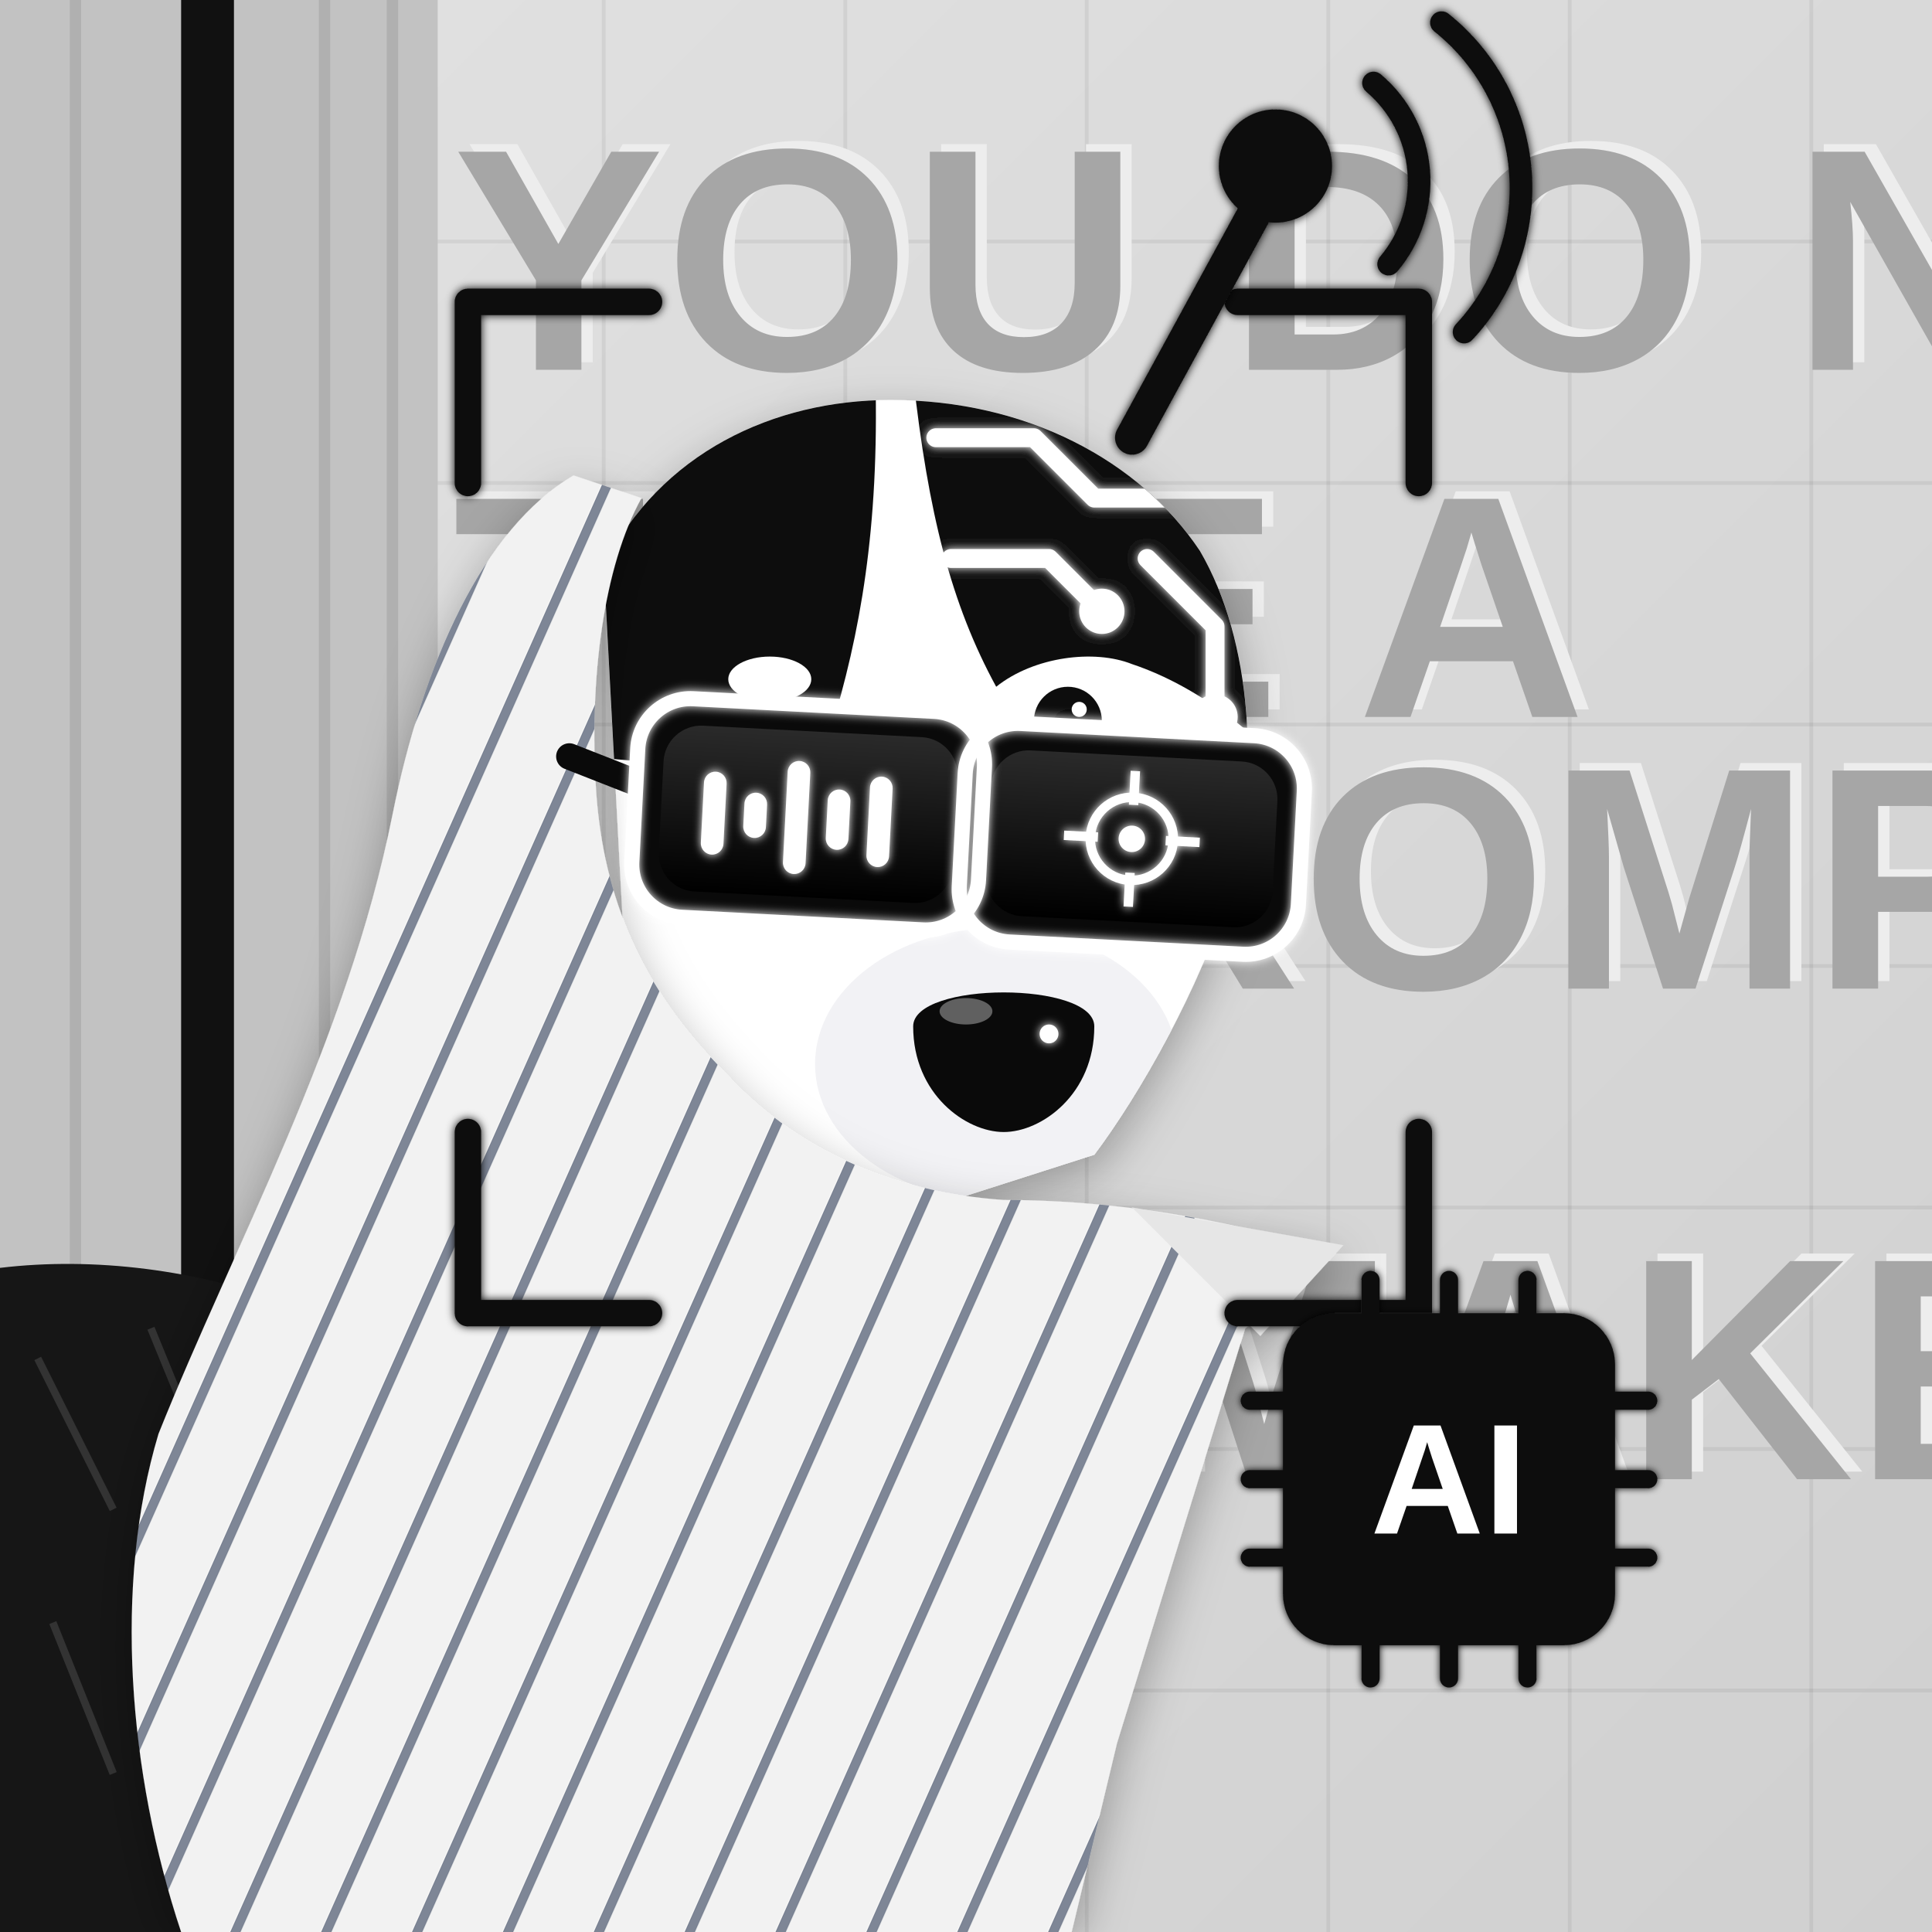
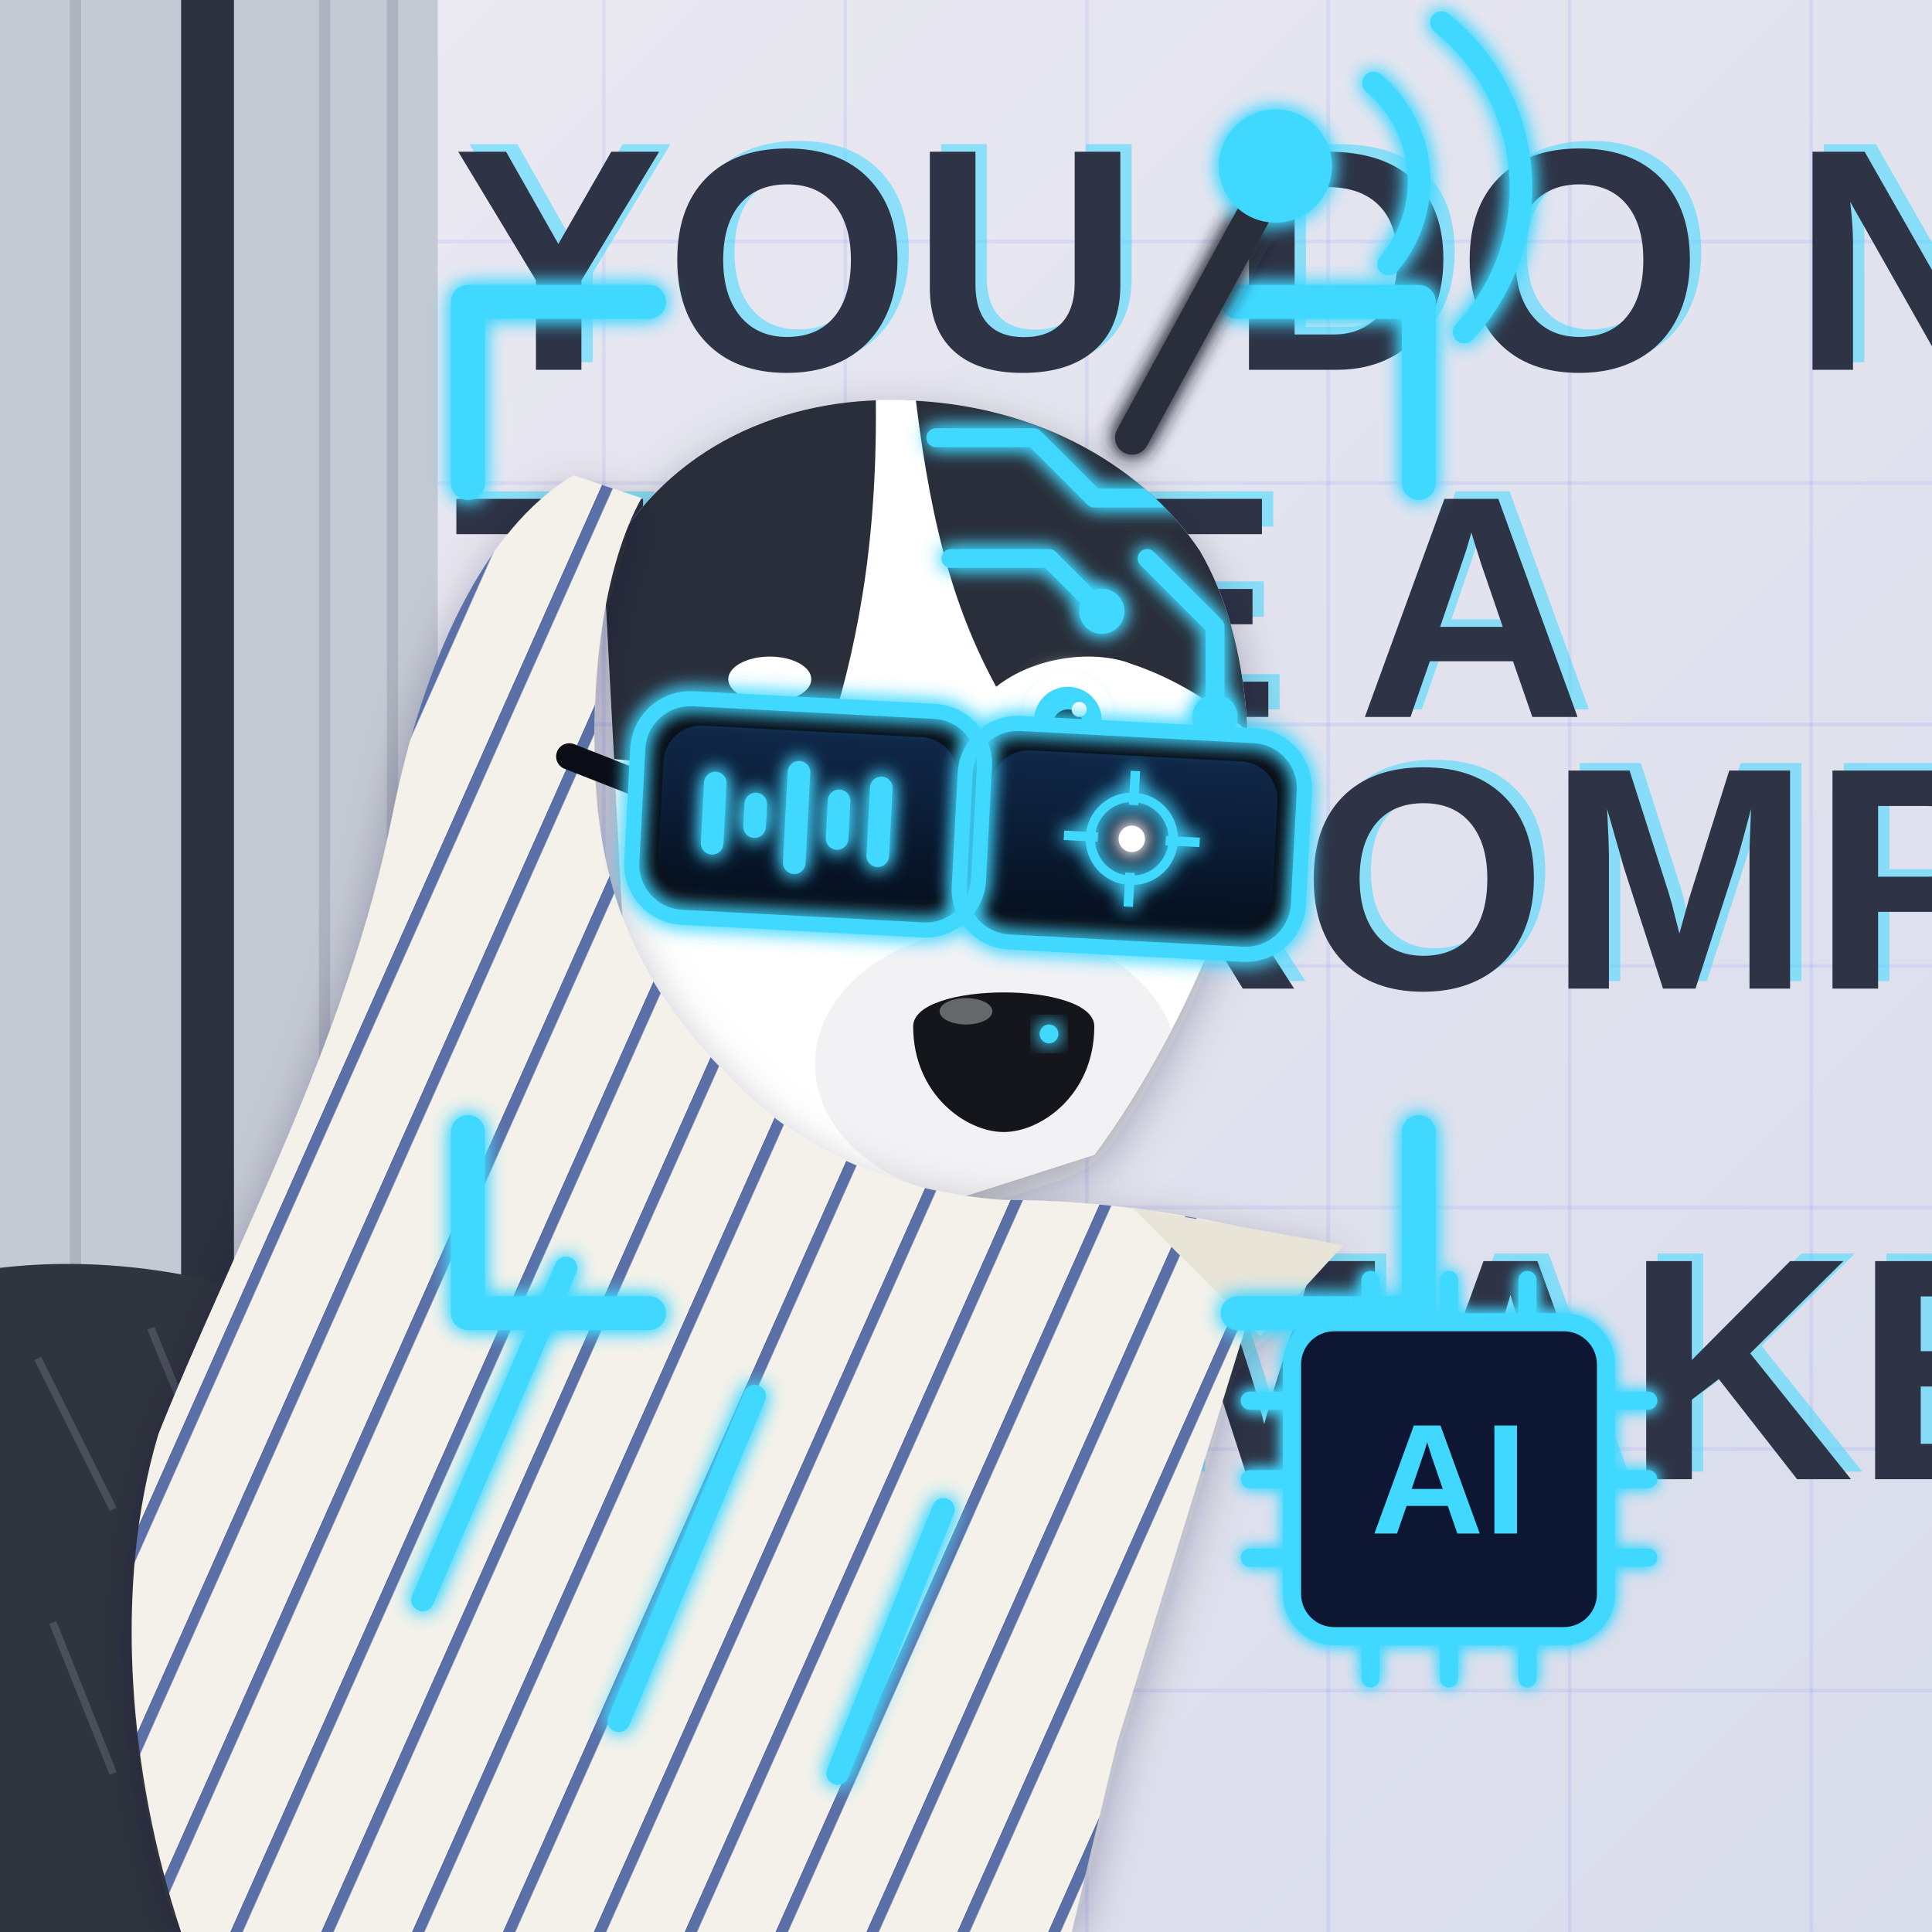
<svg xmlns="http://www.w3.org/2000/svg" viewBox="0 0 512 512" width="512" height="512">
  <defs>
    <linearGradient id="wall" x1="0" y1="0" x2="1" y2="1">
-       <stop offset="0" stop-color="#E2E2E2" />
-       <stop offset="1" stop-color="#D0D0D0" />
+       <stop offset="0" stop-color="#ECEAF2" />
+       <stop offset="1" stop-color="#D9DCEB" />
    </linearGradient>
    <pattern id="stripes" width="22" height="22" patternUnits="userSpaceOnUse" patternTransform="rotate(24)">
-       <rect width="22" height="22" fill="#F2F2F2" />
-       <rect width="2.5" height="22" fill="#7E8696" />
+       <rect width="22" height="22" fill="#F4F1EA" />
+       <rect width="3" height="22" fill="#5B6FA8" />
    </pattern>
    <linearGradient id="lens" x1="0" y1="0" x2="0" y2="1">
-       <stop offset="0" stop-color="#2A2A2A" />
-       <stop offset="1" stop-color="#000000" />
+       <stop offset="0" stop-color="#10284A" />
+       <stop offset="1" stop-color="#06101F" />
    </linearGradient>
    <filter id="glow" x="-50%" y="-50%" width="200%" height="200%">
-       <feGaussianBlur stdDeviation="1.2" result="b" />
+       <feGaussianBlur stdDeviation="2.5" result="b" />
      <feMerge>
+         <feMergeNode in="b" />
        <feMergeNode in="b" />
        <feMergeNode in="SourceGraphic" />
      </feMerge>
    </filter>
    <filter id="shadow" x="-20%" y="-20%" width="140%" height="140%">
-       <feDropShadow dx="0" dy="4" stdDeviation="6" flood-color="#000000" flood-opacity="0.3" />
+       <feDropShadow dx="0" dy="4" stdDeviation="6" flood-color="#1A1F33" flood-opacity="0.3" />
    </filter>
    <clipPath id="head">
      <path d="M160 150 C175 120 205 106 236 106 C272 106 302 122 318 146 C332 170 334 206 326 236 C318 262 302 290 290 306 L240 322 L168 300 Z" />
    </clipPath>
    <clipPath id="rightHead">
      <rect x="240" y="100" width="120" height="100" />
    </clipPath>
    <clipPath id="lensL">
      <rect x="175" y="196" width="78" height="44" rx="10" />
    </clipPath>
    <clipPath id="lensR">
      <rect x="262" y="198" width="76" height="44" rx="10" />
    </clipPath>
  </defs>
  <rect width="512" height="512" fill="url(#wall)" />
-   <rect width="116" height="512" fill="#C2C2C2" />
-   <g stroke="#B0B0B0" stroke-width="3">
+   <rect width="116" height="512" fill="#C5C9D4" />
+   <g stroke="#AEB3C0" stroke-width="3">
    <path d="M20 0V512M86 0V512M104 0V512" />
  </g>
-   <rect x="48" y="0" width="14" height="512" fill="#111111" />
-   <g stroke="#000000" stroke-opacity="0.06" stroke-width="1">
+   <rect x="48" y="0" width="14" height="512" fill="#2C3140" />
+   <g stroke="#6C7BFF" stroke-opacity="0.12" stroke-width="1">
    <path d="M116 64H512M116 128H512M116 192H512M116 256H512M116 320H512M116 384H512M116 448H512" />
    <path d="M160 0V512M224 0V512M288 0V512M352 0V512M416 0V512M480 0V512" />
  </g>
  <g font-family="'DIN Condensed','Bebas Neue','Arial Narrow','Helvetica Neue',Arial,sans-serif" font-weight="700" font-size="84" lengthAdjust="spacingAndGlyphs">
-     <g fill="#EDEDED" transform="translate(3 -2)">
+     <g fill="#3FD8FF" opacity="0.55" transform="translate(3 -2)">
      <text x="120" y="98" textLength="410" lengthAdjust="spacingAndGlyphs">YOU DO NOT</text>
      <text x="120" y="190" textLength="240" lengthAdjust="spacingAndGlyphs">TYPE A</text>
      <text x="228" y="262" textLength="300" lengthAdjust="spacingAndGlyphs">PROMPT</text>
      <text x="300" y="392" textLength="230" lengthAdjust="spacingAndGlyphs">MAKE IT</text>
    </g>
-     <g fill="#A6A6A6">
+     <g fill="#2E3446">
      <text x="120" y="98" textLength="410" lengthAdjust="spacingAndGlyphs">YOU DO NOT</text>
      <text x="120" y="190" textLength="240" lengthAdjust="spacingAndGlyphs">TYPE A</text>
      <text x="228" y="262" textLength="300" lengthAdjust="spacingAndGlyphs">PROMPT</text>
      <text x="300" y="392" textLength="230" lengthAdjust="spacingAndGlyphs">MAKE IT</text>
    </g>
  </g>
-   <path d="M0 336 C50 330 110 350 136 390 L140 512 H0 Z" fill="#161616" />
-   <g stroke="#333333" stroke-width="2" fill="none">
+   <path d="M0 336 C50 330 110 350 136 390 L140 512 H0 Z" fill="#30343F" />
+   <g stroke="#4A4F5C" stroke-width="2" fill="none">
    <path d="M10 360 L30 400 M40 352 L58 396 M70 356 L84 400 M14 430 L30 470 M60 420 L74 466" />
  </g>
  <g filter="url(#shadow)">
    <g clip-path="url(#head)">
      <rect x="150" y="100" width="200" height="230" fill="#FFFFFF" />
-       <path d="M150 100 H232 C233 140 228 168 220 194 L172 202 L150 200 Z" fill="#111111" />
-       <path d="M242 100 H350 V214 C336 196 318 182 300 176 C290 172 274 174 264 182 C252 160 246 136 242 100 Z" fill="#111111" />
+       <path d="M150 100 H232 C233 140 228 168 220 194 L172 202 L150 200 Z" fill="#2B2F3A" />
+       <path d="M242 100 H350 V214 C336 196 318 182 300 176 C290 172 274 174 264 182 C252 160 246 136 242 100 Z" fill="#2B2F3A" />
      <ellipse cx="204" cy="180" rx="11" ry="6" fill="#FFFFFF" />
      <g clip-path="url(#rightHead)">
-         <g fill="none" stroke="#FFFFFF" stroke-width="5" stroke-linecap="round" stroke-linejoin="round" filter="url(#glow)">
+         <g fill="none" stroke="#3FD8FF" stroke-width="5" stroke-linecap="round" stroke-linejoin="round" filter="url(#glow)">
          <path d="M248 116 H274 L290 132 H330" />
          <path d="M252 148 H278 L292 162" />
          <path d="M304 148 L322 166 V190" />
        </g>
-         <g fill="#FFFFFF" filter="url(#glow)">
+         <g fill="#3FD8FF" filter="url(#glow)">
          <circle cx="292" cy="162" r="6" />
          <circle cx="322" cy="190" r="6" />
        </g>
      </g>
      <g filter="url(#glow)">
        <circle cx="283" cy="190" r="12" fill="#FFFFFF" />
-         <circle cx="283" cy="191" r="9" fill="#111111" />
-         <circle cx="283" cy="192" r="4" fill="#000000" />
+         <circle cx="283" cy="191" r="9" fill="#3FD8FF" />
+         <circle cx="283" cy="192" r="4" fill="#06101F" />
        <circle cx="286" cy="188" r="2" fill="#FFFFFF" />
      </g>
      <ellipse cx="264" cy="282" rx="48" ry="36" fill="#F2F2F5" />
    </g>
  </g>
-   <path d="M242 272 C242 260 290 260 290 272 C290 290 276 300 266 300 C256 300 242 290 242 272 Z" fill="#0A0A0A" />
+   <path d="M242 272 C242 260 290 260 290 272 C290 290 276 300 266 300 C256 300 242 290 242 272 Z" fill="#14161C" />
  <ellipse cx="256" cy="268" rx="7" ry="3.5" fill="#FFFFFF" opacity="0.35" />
-   <circle cx="278" cy="274" r="2.5" fill="#FFFFFF" filter="url(#glow)" />
+   <circle cx="278" cy="274" r="2.5" fill="#3FD8FF" filter="url(#glow)" />
  <g filter="url(#shadow)">
    <path d="M152 126 C128 140 112 176 104 216 C92 276 62 330 42 380 C30 420 34 470 48 512 L284 512 L296 462 L330 352 L354 332 C322 322 292 318 266 318 C236 316 210 304 192 284 C170 262 160 238 158 210 C156 180 160 150 170 132 Z" fill="url(#stripes)" />
-     <path d="M300 320 L356 330 L334 354 Z" fill="#E6E6E6" />
+     <path d="M300 320 L356 330 L334 354 Z" fill="#E9E4D8" />
+   </g>
+   <g fill="none" stroke="#3FD8FF" stroke-width="6" stroke-linecap="round" filter="url(#glow)">
+     <path d="M150 336 L112 424" />
+     <path d="M200 370 L164 456" />
+     <path d="M250 400 L222 470" />
  </g>
  <g transform="rotate(3 256 220)">
-     <path d="M168 212 L150 206" stroke="#0A0A0A" stroke-width="7" stroke-linecap="round" />
-     <rect x="168" y="189" width="92" height="58" rx="14" fill="#0A0A0A" />
-     <rect x="255" y="191" width="90" height="58" rx="14" fill="#0A0A0A" />
+     <path d="M168 212 L150 206" stroke="#0A0D16" stroke-width="7" stroke-linecap="round" />
+     <rect x="168" y="189" width="92" height="58" rx="14" fill="#0A0D16" />
+     <rect x="255" y="191" width="90" height="58" rx="14" fill="#0A0D16" />
    <rect x="175" y="196" width="78" height="44" rx="10" fill="url(#lens)" />
    <rect x="262" y="198" width="76" height="44" rx="10" fill="url(#lens)" />
-     <g clip-path="url(#lensL)" fill="#FFFFFF" filter="url(#glow)">
+     <g clip-path="url(#lensL)" fill="#3FD8FF" filter="url(#glow)">
      <rect x="186" y="208" width="6" height="22" rx="3" />
      <rect x="197" y="213" width="6" height="12" rx="3" />
      <rect x="208" y="204" width="6" height="30" rx="3" />
      <rect x="219" y="211" width="6" height="16" rx="3" />
      <rect x="230" y="207" width="6" height="24" rx="3" />
    </g>
-     <g clip-path="url(#lensR)" fill="none" stroke="#FFFFFF" stroke-width="2.5" filter="url(#glow)">
+     <g clip-path="url(#lensR)" fill="none" stroke="#3FD8FF" stroke-width="2.5" filter="url(#glow)">
      <circle cx="300" cy="220" r="11" />
      <path d="M300 202 V211 M300 229 V238 M282 220 H291 M309 220 H318" />
    </g>
    <circle cx="300" cy="220" r="3.5" fill="#FFFFFF" filter="url(#glow)" />
-     <rect x="168" y="189" width="92" height="58" rx="14" fill="none" stroke="#FFFFFF" stroke-width="4" filter="url(#glow)" />
-     <rect x="255" y="191" width="90" height="58" rx="14" fill="none" stroke="#FFFFFF" stroke-width="4" filter="url(#glow)" />
+     <rect x="168" y="189" width="92" height="58" rx="14" fill="none" stroke="#3FD8FF" stroke-width="4" filter="url(#glow)" />
+     <rect x="255" y="191" width="90" height="58" rx="14" fill="none" stroke="#3FD8FF" stroke-width="4" filter="url(#glow)" />
  </g>
-   <g fill="none" stroke="#111111" stroke-width="7" stroke-linecap="round" stroke-linejoin="round" filter="url(#glow)">
+   <g fill="none" stroke="#3FD8FF" stroke-width="9" stroke-linecap="round" stroke-linejoin="round" filter="url(#glow)">
    <path d="M124 128 V80 H172" />
    <path d="M328 80 H376 V128" />
    <path d="M124 300 V348 H172" />
    <path d="M328 348 H376 V300" />
  </g>
  <g transform="translate(384 392) scale(0.8)" filter="url(#glow)">
-     <g stroke="#111111" stroke-width="6" stroke-linecap="round">
+     <g stroke="#3FD8FF" stroke-width="6" stroke-linecap="round">
      <path d="M-26 -66 V-52 M0 -66 V-52 M26 -66 V-52 M-26 52 V66 M0 52 V66 M26 52 V66" />
      <path d="M-66 -26 H-52 M-66 0 H-52 M-66 26 H-52 M52 -26 H66 M52 0 H66 M52 26 H66" />
    </g>
-     <rect x="-52" y="-52" width="104" height="104" rx="14" fill="#111111" stroke="#111111" stroke-width="6" />
-     <text x="0" y="18" text-anchor="middle" font-family="Arial, Helvetica, sans-serif" font-weight="800" font-size="52" fill="#FFFFFF">AI</text>
+     <rect x="-52" y="-52" width="104" height="104" rx="14" fill="#0E1530" stroke="#3FD8FF" stroke-width="6" />
+     <text x="0" y="18" text-anchor="middle" font-family="Arial, Helvetica, sans-serif" font-weight="800" font-size="52" fill="#3FD8FF">AI</text>
  </g>
  <g filter="url(#glow)">
-     <path d="M300 116 L336 50" stroke="#111111" stroke-width="9" stroke-linecap="round" />
-     <circle cx="338" cy="44" r="15" fill="#111111" />
-     <g fill="none" stroke="#111111" stroke-width="6" stroke-linecap="round">
+     <path d="M300 116 L336 50" stroke="#2B2F3A" stroke-width="9" stroke-linecap="round" />
+     <circle cx="338" cy="44" r="15" fill="#3FD8FF" />
+     <g fill="none" stroke="#3FD8FF" stroke-width="6" stroke-linecap="round">
      <path d="M364 22 A34 34 0 0 1 368 70" />
      <path d="M382 6 A56 56 0 0 1 388 88" />
    </g>
  </g>
</svg>
